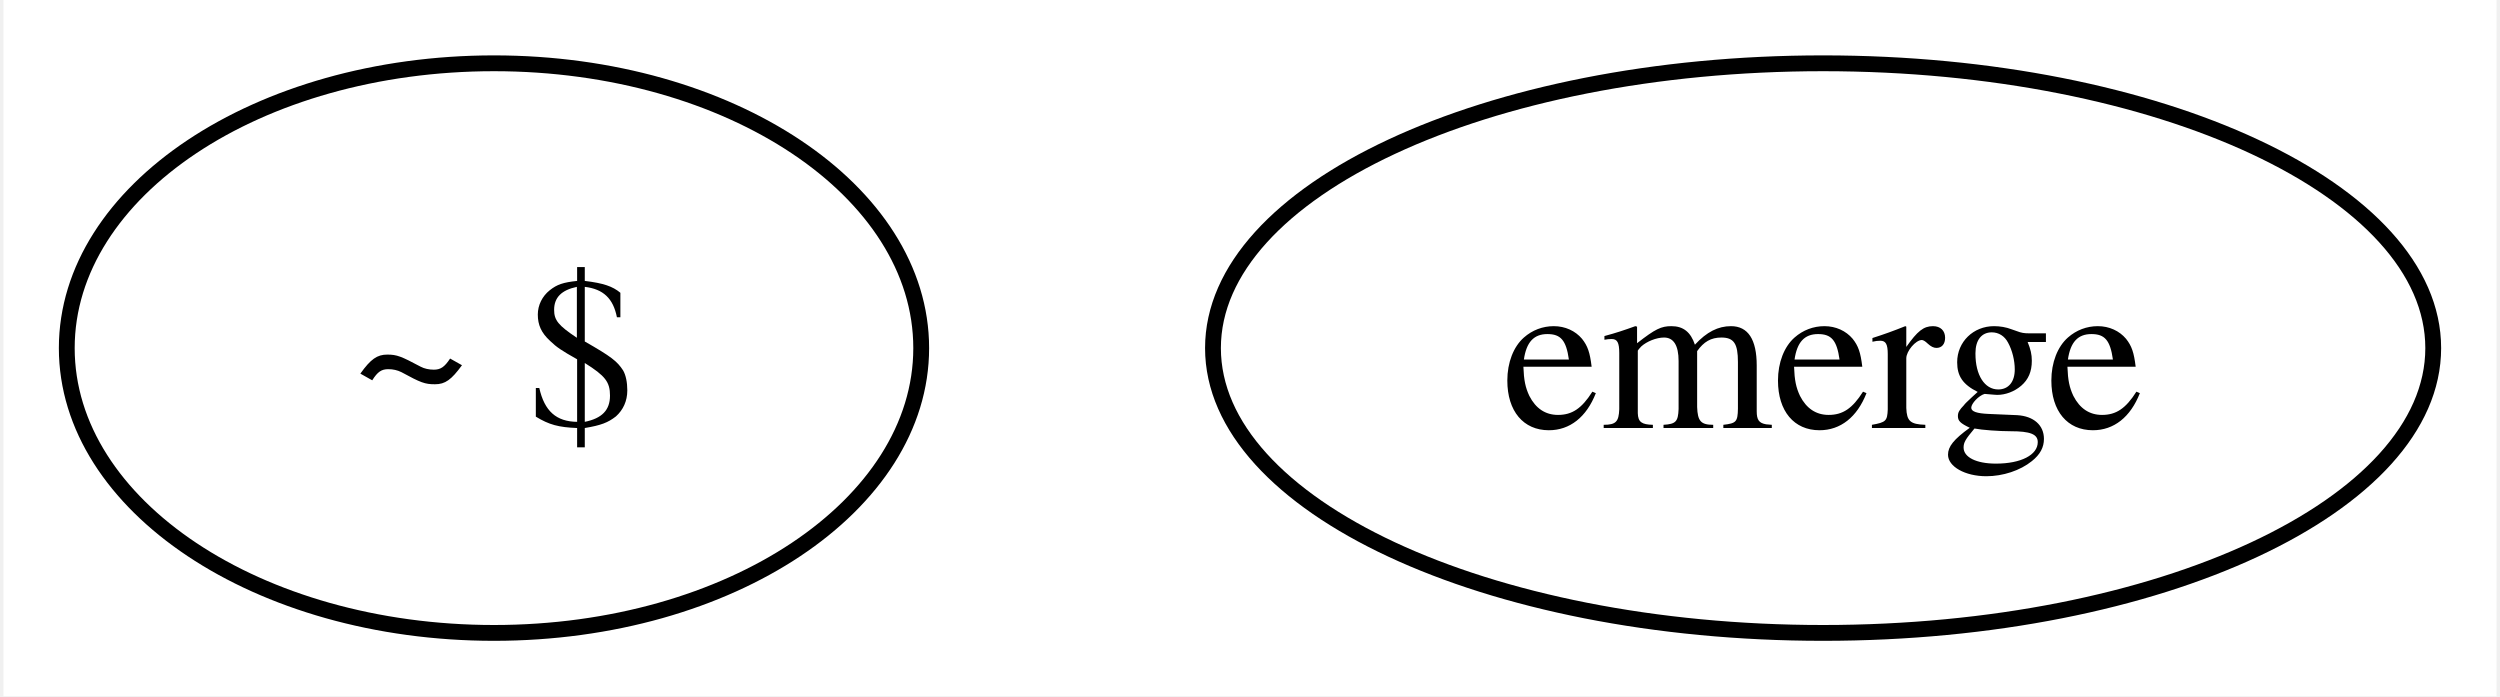
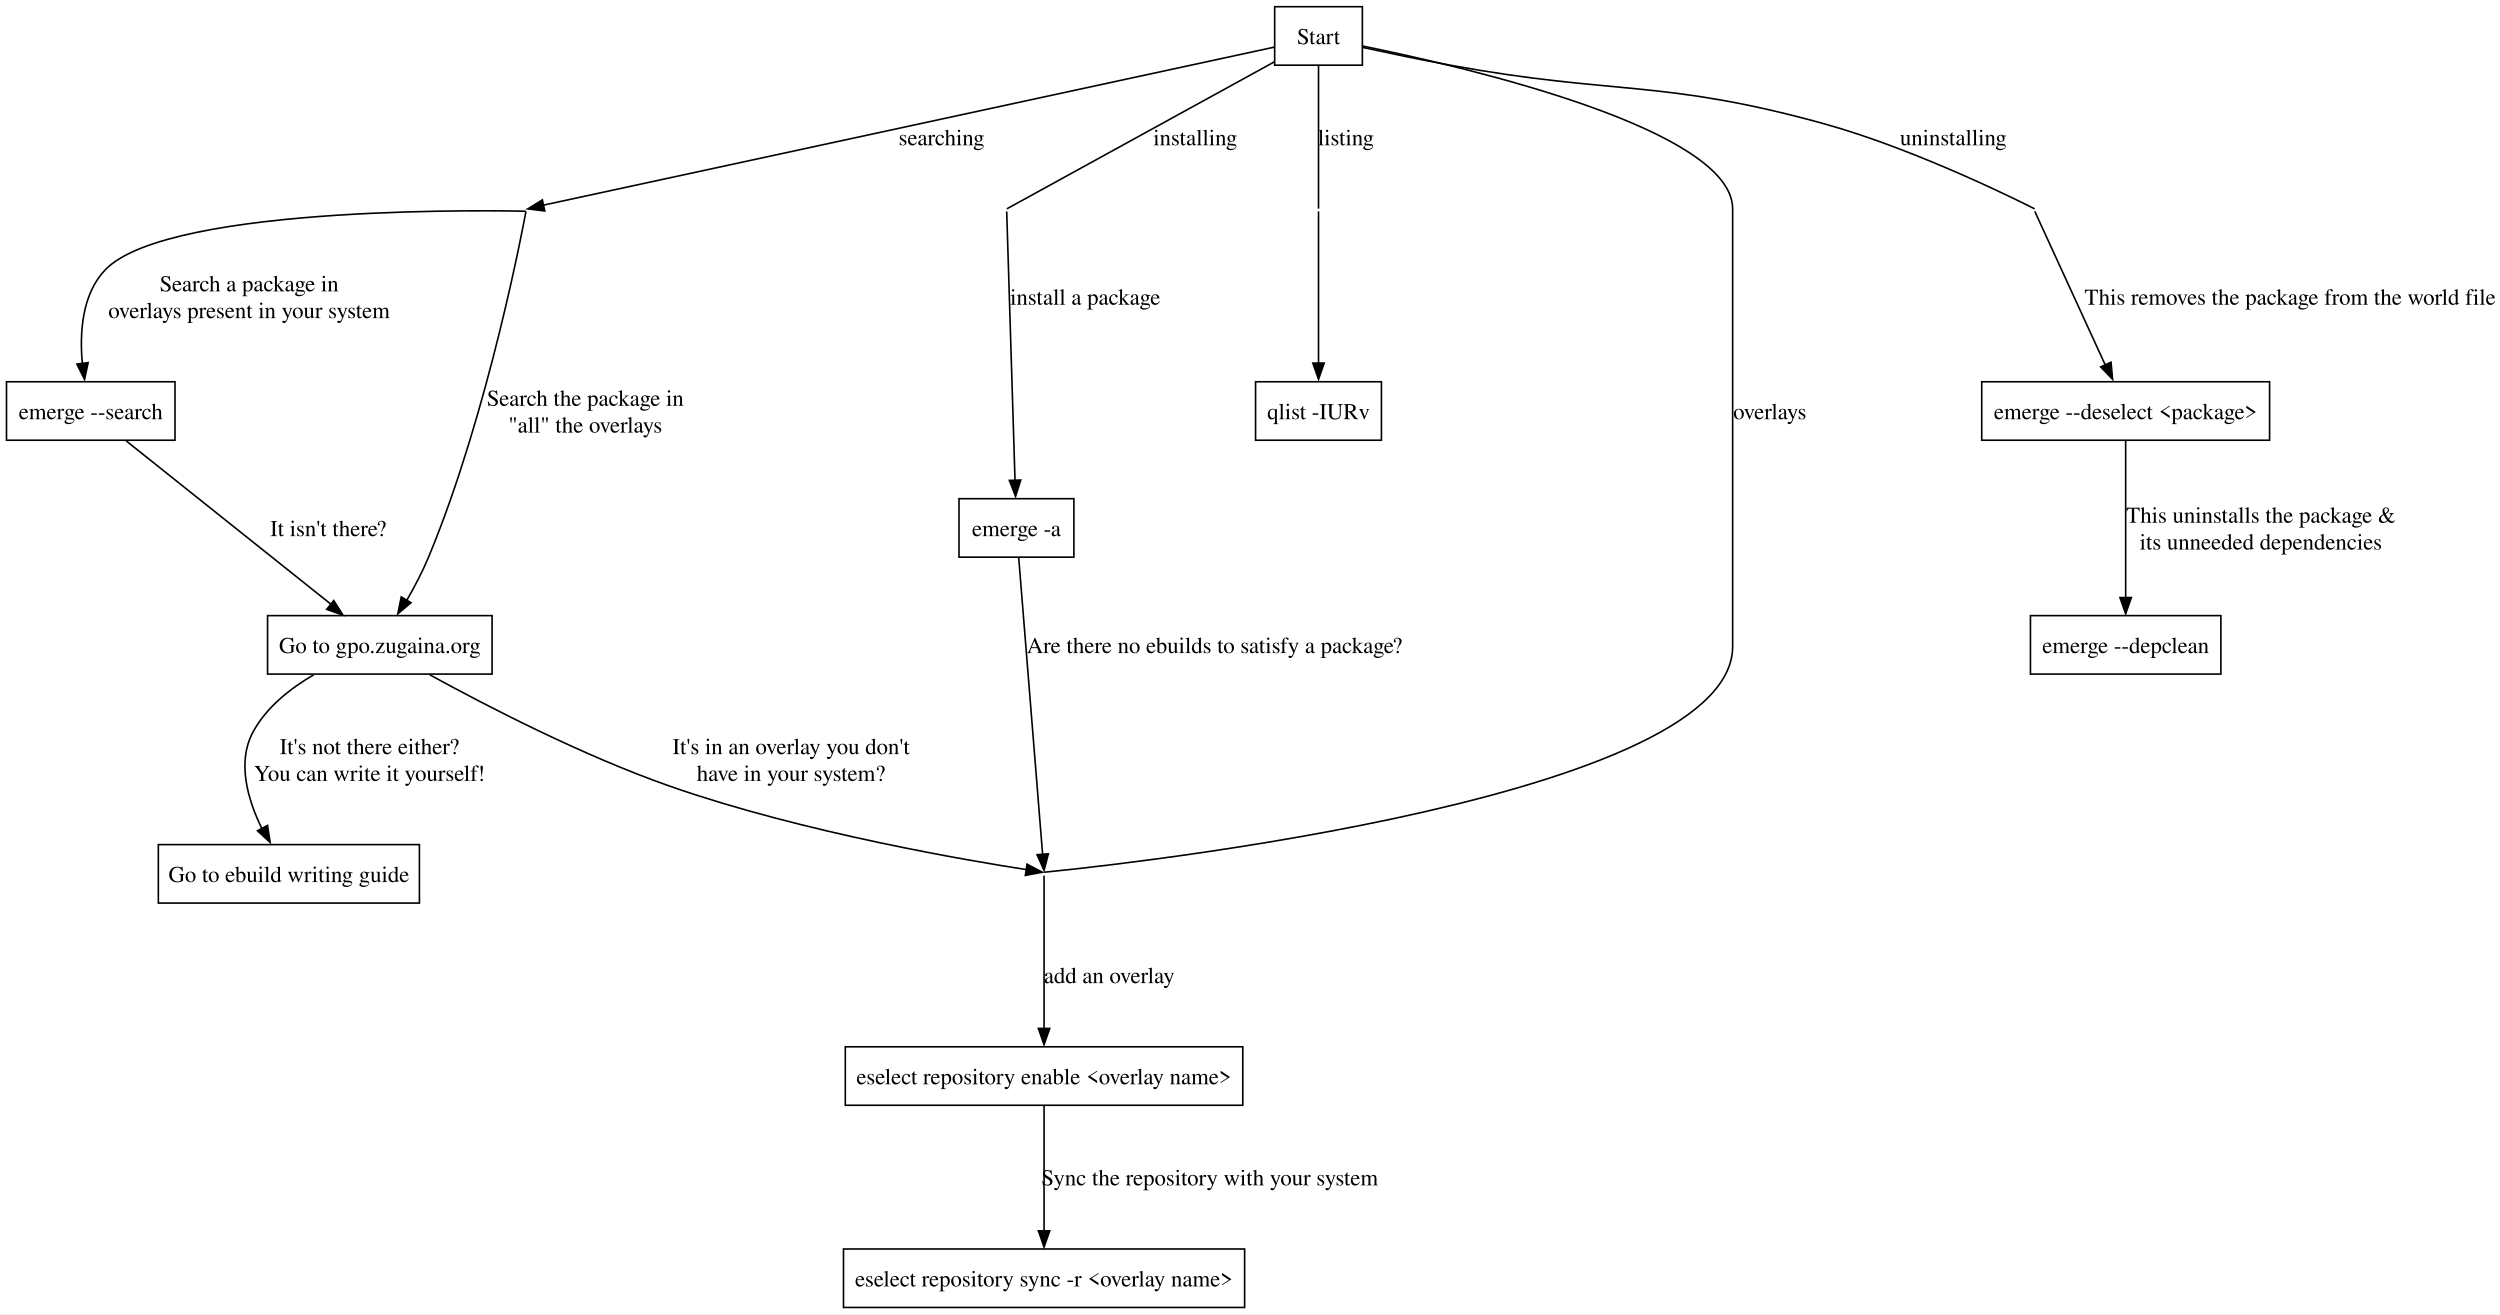
- <svg xmlns="http://www.w3.org/2000/svg" width="158pt" height="44pt" viewBox="0.00 0.00 157.56 44.00">
-   <g id="graph0" class="graph" transform="scale(1 1) rotate(0) translate(4 40)">
-     <polygon fill="white" stroke="none" points="-4,4 -4,-40 153.56,-40 153.56,4 -4,4" />
+ <svg xmlns="http://www.w3.org/2000/svg" xmlns:xlink="http://www.w3.org/1999/xlink" width="1539pt" height="809pt" viewBox="0.00 0.00 1539.38 808.94">
+   <g id="graph0" class="graph" transform="scale(1 1) rotate(0) translate(4 804.94)">
+     <polygon fill="white" stroke="none" points="-4,4 -4,-804.94 1535.38,-804.94 1535.38,4 -4,4" />
    <g id="node1" class="node">
-       <ellipse fill="none" stroke="black" cx="27" cy="-18" rx="27" ry="18" />
-       <text text-anchor="middle" x="27" y="-12.95" font-family="Times,serif" font-size="14.00">~ $</text>
+       <polygon fill="none" stroke="black" points="834.88,-800.94 780.88,-800.94 780.88,-764.94 834.88,-764.94 834.88,-800.94" />
+       <text text-anchor="middle" x="807.88" y="-777.89" font-family="Times,serif" font-size="14.00">Start</text>
+     </g>
+     <g id="node12" class="node">
+ </g>
+     <g id="edge4" class="edge">
+       <path fill="none" stroke="black" d="M780.59,-776.04C688.38,-756.11 390.75,-691.76 330.55,-678.75" />
+       <polygon fill="black" stroke="black" points="331.45,-675.15 320.94,-676.45 329.97,-681.99 331.45,-675.15" />
+       <text text-anchor="middle" x="575.75" y="-715.64" font-family="Times,serif" font-size="14.00">searching</text>
+     </g>
+     <g id="node13" class="node">
+ </g>
+     <g id="edge1" class="edge">
+       <path fill="none" stroke="black" d="M780.77,-767.05C728.68,-738.42 619.36,-678.35 615.96,-676.48" />
+       <text text-anchor="middle" x="732" y="-715.64" font-family="Times,serif" font-size="14.00">installing</text>
+     </g>
+     <g id="node14" class="node">
+ </g>
+     <g id="edge11" class="edge">
+       <path fill="none" stroke="black" d="M807.88,-764.52C807.88,-735.49 807.88,-680.04 807.88,-676.61" />
+       <text text-anchor="middle" x="824.75" y="-715.64" font-family="Times,serif" font-size="14.00">listing</text>
+     </g>
+     <g id="node15" class="node">
+ </g>
+     <g id="edge13" class="edge">
+       <path fill="none" stroke="black" d="M835.16,-776.7C900.95,-763.29 1062.88,-725.31 1062.88,-676.44 1062.88,-676.44 1062.88,-676.44 1062.88,-407 1062.88,-308.62 645.47,-268.63 638.95,-268.01" />
+       <text text-anchor="middle" x="1085.75" y="-546.95" font-family="Times,serif" font-size="14.00">overlays</text>
+     </g>
+     <g id="node16" class="node">
+ </g>
+     <g id="edge15" class="edge">
+       <path fill="none" stroke="black" d="M835.18,-775.84C850.85,-772.44 870.92,-768.23 888.88,-764.94 990.65,-746.31 1019.14,-756.49 1118.88,-728.94 1178,-712.61 1246.69,-677.56 1248.82,-676.47" />
+       <text text-anchor="middle" x="1198.75" y="-715.64" font-family="Times,serif" font-size="14.00">uninstalling</text>
    </g>
    <g id="node2" class="node">
-       <ellipse fill="none" stroke="black" cx="111" cy="-18" rx="38.56" ry="18" />
-       <text text-anchor="middle" x="111" y="-12.95" font-family="Times,serif" font-size="14.00">emerge</text>
+       <polygon fill="none" stroke="black" points="657.25,-498 586.5,-498 586.5,-462 657.25,-462 657.25,-498" />
+       <text text-anchor="middle" x="621.88" y="-474.95" font-family="Times,serif" font-size="14.00">emerge -a</text>
    </g>
+     <g id="edge3" class="edge">
+       <path fill="none" stroke="black" d="M623.27,-461.73C626.65,-419.68 635.26,-312.92 638.01,-278.72" />
+       <polygon fill="black" stroke="black" points="641.55,-279.35 638.87,-269.1 634.57,-278.79 641.55,-279.35" />
+       <text text-anchor="middle" x="743.88" y="-402.95" font-family="Times,serif" font-size="14.00">Are there no ebuilds to satisfy a package?</text>
+     </g>
+     <g id="node3" class="node">
+       <polygon fill="none" stroke="black" points="103.75,-570 0,-570 0,-534 103.75,-534 103.75,-570" />
+       <text text-anchor="middle" x="51.88" y="-546.95" font-family="Times,serif" font-size="14.00">emerge --search</text>
+     </g>
+     <g id="node4" class="node">
+       <g id="a_node4">
+         <a xlink:href="https://graphviz.org/docs/nodes/" xlink:title="Go to gpo.zugaina.org">
+           <polygon fill="none" stroke="black" points="299,-426 160.75,-426 160.75,-390 299,-390 299,-426" />
+           <text text-anchor="middle" x="229.88" y="-402.95" font-family="Times,serif" font-size="14.00">Go to gpo.zugaina.org</text>
+         </a>
+       </g>
+     </g>
+     <g id="edge7" class="edge">
+       <path fill="none" stroke="black" d="M73.7,-533.59C105.28,-508.4 163.84,-461.68 199.58,-433.17" />
+       <polygon fill="black" stroke="black" points="201.51,-435.3 207.15,-426.33 197.15,-429.83 201.51,-435.3" />
+       <text text-anchor="middle" x="198.12" y="-474.95" font-family="Times,serif" font-size="14.00">It isn't there?</text>
+     </g>
+     <g id="node7" class="node">
+       <g id="a_node7">
+         <a xlink:href="https://devmanual.gentoo.org/ebuild-writing/index.html" xlink:title="Go to ebuild writing guide">
+           <polygon fill="none" stroke="black" points="254.25,-285 93.5,-285 93.5,-249 254.25,-249 254.25,-285" />
+           <text text-anchor="middle" x="173.88" y="-261.95" font-family="Times,serif" font-size="14.00">Go to ebuild writing guide</text>
+         </a>
+       </g>
+     </g>
+     <g id="edge10" class="edge">
+       <path fill="none" stroke="black" d="M189.16,-389.56C174.59,-381.09 159.78,-369.36 151.62,-354 141.84,-335.55 148.63,-312.55 157.2,-294.99" />
+       <polygon fill="black" stroke="black" points="160.73,-296.81 162.34,-286.34 154.55,-293.52 160.73,-296.81" />
+       <text text-anchor="middle" x="223.5" y="-340.7" font-family="Times,serif" font-size="14.00">It's not there either? </text>
+       <text text-anchor="middle" x="223.5" y="-324.2" font-family="Times,serif" font-size="14.00"> You can write it yourself!</text>
+     </g>
+     <g id="edge8" class="edge">
+       <path fill="none" stroke="black" d="M260.57,-389.6C295.44,-370.45 354.49,-339.91 408.38,-321 490.76,-292.09 595.3,-274.64 628.36,-269.56" />
+       <polygon fill="black" stroke="black" points="628.4,-272.94 637.78,-268.01 627.37,-266.02 628.4,-272.94" />
+       <text text-anchor="middle" x="483.12" y="-340.7" font-family="Times,serif" font-size="14.00">It's in an overlay you don't </text>
+       <text text-anchor="middle" x="483.12" y="-324.2" font-family="Times,serif" font-size="14.00"> have in your system?</text>
+     </g>
+     <g id="node5" class="node">
+       <polygon fill="none" stroke="black" points="761.25,-160.5 516.5,-160.5 516.5,-124.5 761.25,-124.5 761.25,-160.5" />
+       <text text-anchor="middle" x="638.88" y="-137.45" font-family="Times,serif" font-size="14.00">eselect repository enable &lt;overlay name&gt;</text>
+     </g>
+     <g id="node6" class="node">
+       <polygon fill="none" stroke="black" points="762.38,-36 515.38,-36 515.38,0 762.38,0 762.38,-36" />
+       <text text-anchor="middle" x="638.88" y="-12.95" font-family="Times,serif" font-size="14.00">eselect repository sync -r &lt;overlay name&gt;</text>
+     </g>
+     <g id="edge9" class="edge">
+       <path fill="none" stroke="black" d="M638.88,-124.21C638.88,-104.14 638.88,-70.78 638.88,-47" />
+       <polygon fill="black" stroke="black" points="642.38,-47.2 638.88,-37.2 635.38,-47.2 642.38,-47.2" />
+       <text text-anchor="middle" x="740.88" y="-75.2" font-family="Times,serif" font-size="14.00">Sync the repository with your system</text>
+     </g>
+     <g id="node8" class="node">
+       <polygon fill="none" stroke="black" points="846.62,-570 769.12,-570 769.12,-534 846.62,-534 846.62,-570" />
+       <text text-anchor="middle" x="807.88" y="-546.95" font-family="Times,serif" font-size="14.00">qlist -IURv</text>
+     </g>
+     <g id="node9" class="node">
+       <polygon fill="none" stroke="black" points="1393.5,-570 1216.25,-570 1216.25,-534 1393.5,-534 1393.5,-570" />
+       <text text-anchor="middle" x="1304.88" y="-546.95" font-family="Times,serif" font-size="14.00">emerge --deselect &lt;package&gt;</text>
+     </g>
+     <g id="node10" class="node">
+       <polygon fill="none" stroke="black" points="1363.5,-426 1246.25,-426 1246.25,-390 1363.5,-390 1363.5,-426" />
+       <text text-anchor="middle" x="1304.88" y="-402.95" font-family="Times,serif" font-size="14.00">emerge --depclean</text>
+     </g>
+     <g id="edge17" class="edge">
+       <path fill="none" stroke="black" d="M1304.88,-533.59C1304.88,-509.5 1304.88,-465.75 1304.88,-437.03" />
+       <polygon fill="black" stroke="black" points="1308.38,-437.11 1304.88,-427.11 1301.38,-437.11 1308.38,-437.11" />
+       <text text-anchor="middle" x="1388.12" y="-483.2" font-family="Times,serif" font-size="14.00">This uninstalls the package &amp; </text>
+       <text text-anchor="middle" x="1388.12" y="-466.7" font-family="Times,serif" font-size="14.00"> its unneeded dependencies</text>
+     </g>
+     <g id="node11" class="node">
+ </g>
+     <g id="edge5" class="edge">
+       <path fill="none" stroke="black" d="M319.72,-675C313.09,-675.17 100.63,-680.13 60.88,-639 46.38,-624 44.97,-599.95 46.71,-581.09" />
+       <polygon fill="black" stroke="black" points="50.27,-581.78 48.06,-571.42 43.33,-580.9 50.27,-581.78" />
+       <text text-anchor="middle" x="149.38" y="-625.7" font-family="Times,serif" font-size="14.00">Search a package in </text>
+       <text text-anchor="middle" x="149.38" y="-609.2" font-family="Times,serif" font-size="14.00"> overlays present in your system</text>
+     </g>
+     <g id="edge6" class="edge">
+       <path fill="none" stroke="black" d="M319.86,-674.91C319.18,-671.19 297.11,-551.37 259.88,-462 256.13,-453.02 251.21,-443.65 246.43,-435.33" />
+       <polygon fill="black" stroke="black" points="249.08,-433.94 240.97,-427.13 243.06,-437.52 249.08,-433.94" />
+       <text text-anchor="middle" x="356.38" y="-555.2" font-family="Times,serif" font-size="14.00">Search the package in </text>
+       <text text-anchor="middle" x="356.38" y="-538.7" font-family="Times,serif" font-size="14.00"> "all" the overlays</text>
+     </g>
+     <g id="edge2" class="edge">
+       <path fill="none" stroke="black" d="M615.88,-674.86C616.02,-670.42 619.37,-562.07 621,-509.33" />
+       <polygon fill="black" stroke="black" points="624.53,-509.49 621.34,-499.39 617.53,-509.27 624.53,-509.49" />
+       <text text-anchor="middle" x="664.25" y="-617.45" font-family="Times,serif" font-size="14.00">install a package</text>
+     </g>
+     <g id="edge12" class="edge">
+       <path fill="none" stroke="black" d="M807.88,-674.91C807.88,-672.39 807.88,-616.31 807.88,-581.1" />
+       <polygon fill="black" stroke="black" points="811.38,-581.5 807.88,-571.5 804.38,-581.5 811.38,-581.5" />
+     </g>
+     <g id="edge14" class="edge">
+       <path fill="none" stroke="black" d="M638.88,-265.91C638.88,-263.37 638.88,-206.78 638.88,-171.44" />
+       <polygon fill="black" stroke="black" points="642.38,-171.81 638.88,-161.81 635.38,-171.81 642.38,-171.81" />
+       <text text-anchor="middle" x="679" y="-199.7" font-family="Times,serif" font-size="14.00">add an overlay</text>
+     </g>
+     <g id="edge16" class="edge">
+       <path fill="none" stroke="black" d="M1248.92,-674.91C1250.09,-672.36 1276.26,-615.33 1292.39,-580.19" />
+       <polygon fill="black" stroke="black" points="1295.85,-582.04 1296.84,-571.5 1289.49,-579.12 1295.85,-582.04" />
+       <text text-anchor="middle" x="1406.12" y="-617.45" font-family="Times,serif" font-size="14.00">This removes the package from the world file</text>
+     </g>
+     <g id="node17" class="node">
+ </g>
+     <g id="node18" class="node">
+ </g>
+     <g id="node19" class="node">
+ </g>
+     <g id="node20" class="node">
+ </g>
+     <g id="node21" class="node">
+ </g>
  </g>
</svg>
